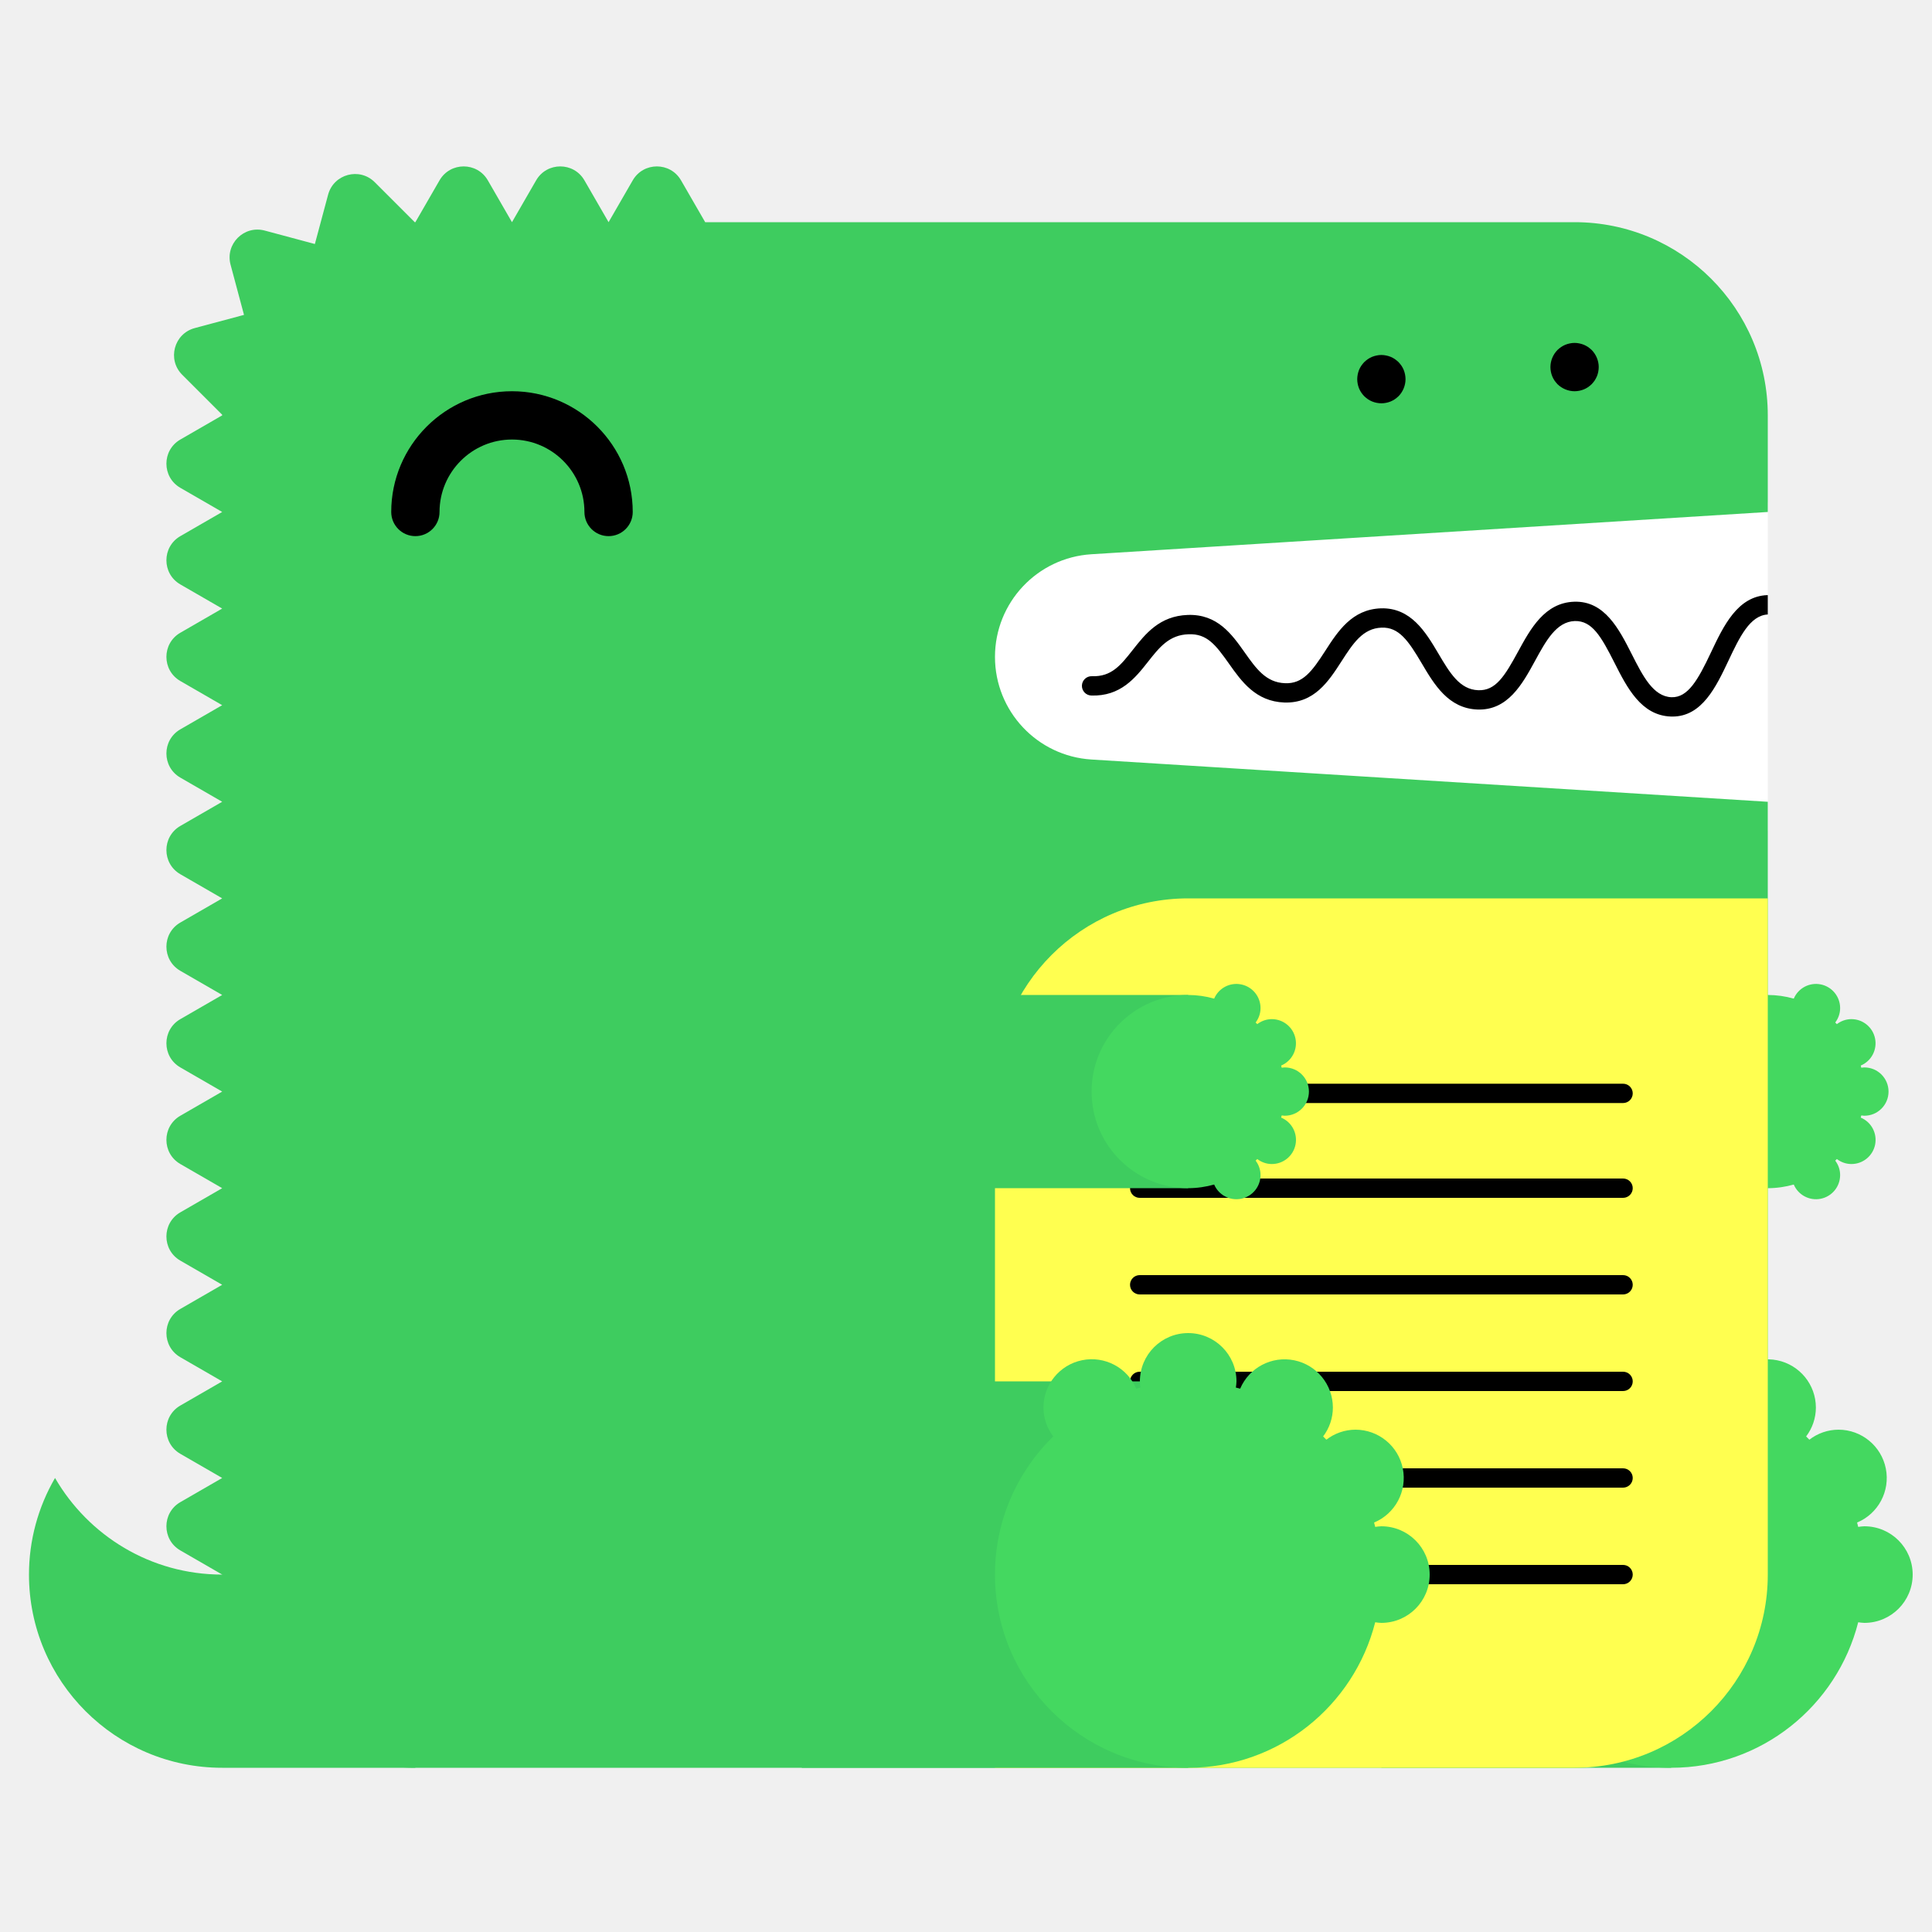
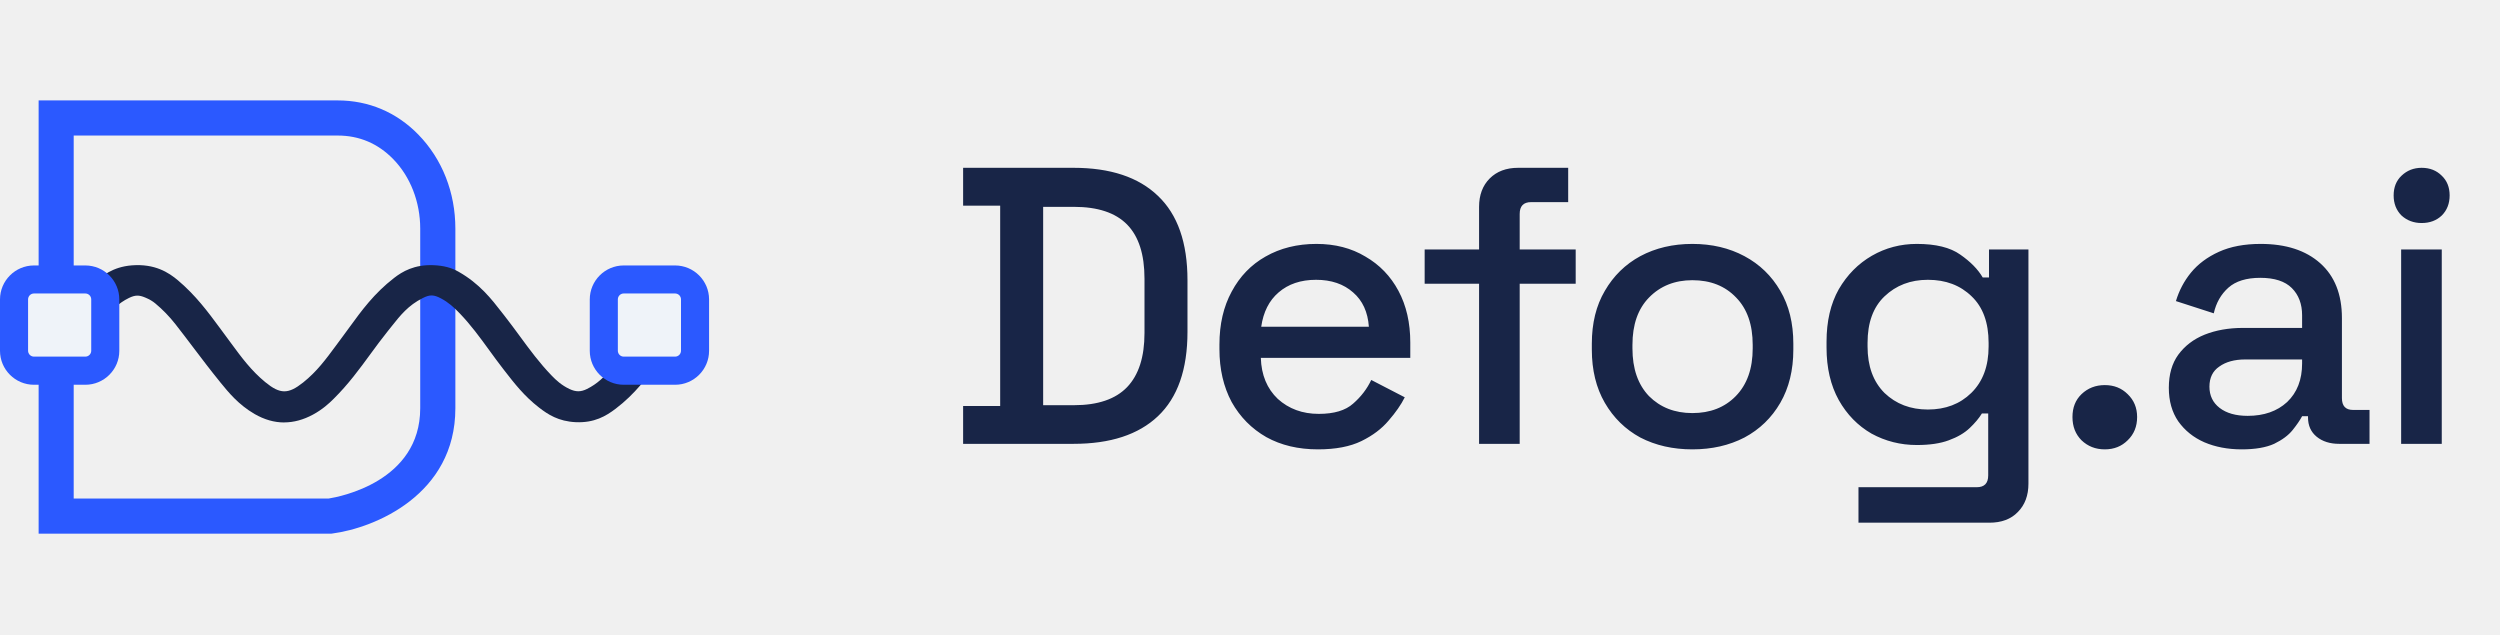
- <svg xmlns="http://www.w3.org/2000/svg" width="200" height="200" viewBox="0 0 200 200">
-   <g fill="none" fill-rule="evenodd">
-     <path fill="#FFF" d="M99 52h84v34H99z" />
-     <path d="M23 163c-7.398 0-13.843-4.027-17.303-10A19.886 19.886 0 0 0 3 163c0 11.046 8.954 20 20 20h20v-20H23z" fill="#3ECC5F" />
-     <path d="M112.98 57.376L183 53V43c0-11.046-8.954-20-20-20H73l-2.5-4.33c-1.112-1.925-3.889-1.925-5 0L63 23l-2.5-4.33c-1.111-1.925-3.889-1.925-5 0L53 23l-2.5-4.33c-1.111-1.925-3.889-1.925-5 0L43 23c-.022 0-.042.003-.065.003l-4.142-4.141c-1.57-1.571-4.252-.853-4.828 1.294l-1.369 5.104-5.192-1.392c-2.148-.575-4.111 1.389-3.535 3.536l1.39 5.193-5.102 1.367c-2.148.576-2.867 3.259-1.296 4.83l4.142 4.142c0 .021-.003.042-.003.064l-4.33 2.5c-1.925 1.111-1.925 3.889 0 5L23 53l-4.33 2.5c-1.925 1.111-1.925 3.889 0 5L23 63l-4.33 2.5c-1.925 1.111-1.925 3.889 0 5L23 73l-4.33 2.5c-1.925 1.111-1.925 3.889 0 5L23 83l-4.33 2.5c-1.925 1.111-1.925 3.889 0 5L23 93l-4.33 2.5c-1.925 1.111-1.925 3.889 0 5L23 103l-4.33 2.5c-1.925 1.111-1.925 3.889 0 5L23 113l-4.33 2.5c-1.925 1.111-1.925 3.889 0 5L23 123l-4.33 2.5c-1.925 1.111-1.925 3.889 0 5L23 133l-4.33 2.5c-1.925 1.111-1.925 3.889 0 5L23 143l-4.33 2.5c-1.925 1.111-1.925 3.889 0 5L23 153l-4.33 2.5c-1.925 1.111-1.925 3.889 0 5L23 163c0 11.046 8.954 20 20 20h120c11.046 0 20-8.954 20-20V83l-70.02-4.376A10.645 10.645 0 0 1 103 68c0-5.621 4.37-10.273 9.98-10.624" fill="#3ECC5F" />
-     <path fill="#3ECC5F" d="M143 183h30v-40h-30z" />
-     <path d="M193 158c-.219 0-.428.037-.639.064-.038-.15-.074-.301-.116-.451A5 5 0 0 0 190.32 148a4.96 4.96 0 0 0-3.016 1.036 26.531 26.531 0 0 0-.335-.336 4.955 4.955 0 0 0 1.011-2.987 5 5 0 0 0-9.599-1.959c-.148-.042-.297-.077-.445-.115.027-.211.064-.42.064-.639a5 5 0 0 0-5-5 5 5 0 0 0-5 5c0 .219.037.428.064.639-.148.038-.297.073-.445.115a4.998 4.998 0 0 0-9.599 1.959c0 1.125.384 2.151 1.011 2.987-3.717 3.632-6.031 8.693-6.031 14.3 0 11.046 8.954 20 20 20 9.339 0 17.16-6.41 19.361-15.064.211.027.42.064.639.064a5 5 0 0 0 5-5 5 5 0 0 0-5-5" fill="#44D860" />
-     <path fill="#3ECC5F" d="M153 123h30v-20h-30z" />
-     <path d="M193 115.5a2.5 2.5 0 1 0 0-5c-.109 0-.214.019-.319.032-.02-.075-.037-.15-.058-.225a2.501 2.501 0 0 0-.963-4.807c-.569 0-1.088.197-1.508.518a6.653 6.653 0 0 0-.168-.168c.314-.417.506-.931.506-1.494a2.5 2.5 0 0 0-4.8-.979A9.987 9.987 0 0 0 183 103c-5.522 0-10 4.478-10 10s4.478 10 10 10c.934 0 1.833-.138 2.69-.377a2.5 2.5 0 0 0 4.8-.979c0-.563-.192-1.077-.506-1.494.057-.055.113-.111.168-.168.42.321.939.518 1.508.518a2.5 2.5 0 0 0 .963-4.807c.021-.074.038-.15.058-.225.105.013.21.032.319.032" fill="#44D860" />
-     <path d="M63 55.5a2.5 2.5 0 0 1-2.5-2.5c0-4.136-3.364-7.5-7.5-7.5s-7.5 3.364-7.5 7.5a2.5 2.5 0 1 1-5 0c0-6.893 5.607-12.5 12.5-12.5S65.5 46.107 65.5 53a2.5 2.5 0 0 1-2.5 2.5" fill="#000" />
-     <path d="M103 183h60c11.046 0 20-8.954 20-20V93h-60c-11.046 0-20 8.954-20 20v70z" fill="#FFFF50" />
-     <path d="M168.02 124h-50.04a1 1 0 1 1 0-2h50.04a1 1 0 1 1 0 2m0 20h-50.04a1 1 0 1 1 0-2h50.04a1 1 0 1 1 0 2m0 20h-50.04a1 1 0 1 1 0-2h50.04a1 1 0 1 1 0 2m0-49.814h-50.04a1 1 0 1 1 0-2h50.04a1 1 0 1 1 0 2m0 19.814h-50.04a1 1 0 1 1 0-2h50.04a1 1 0 1 1 0 2m0 20h-50.04a1 1 0 1 1 0-2h50.04a1 1 0 1 1 0 2M183 61.611c-.012 0-.022-.006-.034-.005-3.09.105-4.552 3.196-5.842 5.923-1.346 2.85-2.387 4.703-4.093 4.647-1.889-.068-2.969-2.202-4.113-4.46-1.314-2.594-2.814-5.536-5.963-5.426-3.046.104-4.513 2.794-5.807 5.167-1.377 2.528-2.314 4.065-4.121 3.994-1.927-.07-2.951-1.805-4.136-3.813-1.321-2.236-2.848-4.75-5.936-4.664-2.994.103-4.465 2.385-5.763 4.4-1.373 2.13-2.335 3.428-4.165 3.351-1.973-.07-2.992-1.51-4.171-3.177-1.324-1.873-2.816-3.993-5.895-3.89-2.928.1-4.399 1.97-5.696 3.618-1.232 1.564-2.194 2.802-4.229 2.724a1 1 0 0 0-.072 2c3.017.101 4.545-1.8 5.872-3.487 1.177-1.496 2.193-2.787 4.193-2.855 1.926-.082 2.829 1.115 4.195 3.045 1.297 1.834 2.769 3.914 5.731 4.021 3.103.104 4.596-2.215 5.918-4.267 1.182-1.834 2.202-3.417 4.15-3.484 1.793-.067 2.769 1.35 4.145 3.681 1.297 2.197 2.766 4.686 5.787 4.796 3.125.108 4.634-2.62 5.949-5.035 1.139-2.088 2.214-4.06 4.119-4.126 1.793-.042 2.728 1.595 4.111 4.33 1.292 2.553 2.757 5.445 5.825 5.556l.169.003c3.064 0 4.518-3.075 5.805-5.794 1.139-2.41 2.217-4.68 4.067-4.773v-2z" fill="#000" />
-     <path fill="#3ECC5F" d="M83 183h40v-40H83z" />
-     <path d="M143 158c-.219 0-.428.037-.639.064-.038-.15-.074-.301-.116-.451A5 5 0 0 0 140.32 148a4.96 4.96 0 0 0-3.016 1.036 26.531 26.531 0 0 0-.335-.336 4.955 4.955 0 0 0 1.011-2.987 5 5 0 0 0-9.599-1.959c-.148-.042-.297-.077-.445-.115.027-.211.064-.42.064-.639a5 5 0 0 0-5-5 5 5 0 0 0-5 5c0 .219.037.428.064.639-.148.038-.297.073-.445.115a4.998 4.998 0 0 0-9.599 1.959c0 1.125.384 2.151 1.011 2.987-3.717 3.632-6.031 8.693-6.031 14.3 0 11.046 8.954 20 20 20 9.339 0 17.16-6.41 19.361-15.064.211.027.42.064.639.064a5 5 0 0 0 5-5 5 5 0 0 0-5-5" fill="#44D860" />
-     <path fill="#3ECC5F" d="M83 123h40v-20H83z" />
-     <path d="M133 115.5a2.5 2.5 0 1 0 0-5c-.109 0-.214.019-.319.032-.02-.075-.037-.15-.058-.225a2.501 2.501 0 0 0-.963-4.807c-.569 0-1.088.197-1.508.518a6.653 6.653 0 0 0-.168-.168c.314-.417.506-.931.506-1.494a2.5 2.5 0 0 0-4.8-.979A9.987 9.987 0 0 0 123 103c-5.522 0-10 4.478-10 10s4.478 10 10 10c.934 0 1.833-.138 2.69-.377a2.5 2.5 0 0 0 4.8-.979c0-.563-.192-1.077-.506-1.494.057-.055.113-.111.168-.168.42.321.939.518 1.508.518a2.5 2.5 0 0 0 .963-4.807c.021-.074.038-.15.058-.225.105.013.21.032.319.032" fill="#44D860" />
-     <path d="M143 41.75c-.16 0-.33-.02-.49-.05a2.52 2.52 0 0 1-.47-.14c-.15-.06-.29-.14-.431-.23-.13-.09-.259-.2-.38-.31-.109-.12-.219-.24-.309-.38s-.17-.28-.231-.43a2.619 2.619 0 0 1-.189-.96c0-.16.02-.33.05-.49.03-.16.08-.31.139-.47.061-.15.141-.29.231-.43.09-.13.2-.26.309-.38.121-.11.25-.22.38-.31.141-.09.281-.17.431-.23.149-.06.31-.11.47-.14.32-.07.65-.07.98 0 .159.03.32.08.47.14.149.06.29.14.43.23.13.09.259.2.38.31.11.12.22.25.31.38.09.14.17.28.23.43.06.16.11.31.14.47.029.16.05.33.05.49 0 .66-.271 1.31-.73 1.77-.121.11-.25.22-.38.31-.14.09-.281.17-.43.23a2.565 2.565 0 0 1-.96.19m20-1.25c-.66 0-1.3-.27-1.771-.73a3.802 3.802 0 0 1-.309-.38c-.09-.14-.17-.28-.231-.43a2.619 2.619 0 0 1-.189-.96c0-.66.27-1.3.729-1.77.121-.11.25-.22.38-.31.141-.09.281-.17.431-.23.149-.06.31-.11.47-.14.32-.07.66-.07.98 0 .159.03.32.08.47.14.149.06.29.14.43.23.13.09.259.2.38.31.459.47.73 1.11.73 1.77 0 .16-.021.33-.05.49-.03.16-.08.32-.14.47-.07.15-.14.29-.23.43-.09.13-.2.26-.31.38-.121.11-.25.22-.38.31-.14.09-.281.17-.43.23a2.565 2.565 0 0 1-.96.19" fill="#000" />
+ <svg xmlns="http://www.w3.org/2000/svg" width="138" height="35" viewBox="0 0 138 35" fill="none">
+   <g clip-path="url(#clip0_123_2140)">
+     <path d="M18.278 29.457H2.132V5.543H18.64C20.347 5.543 21.888 6.194 23.091 7.428C24.409 8.779 25.136 10.621 25.136 12.617V22.539C25.136 27.307 20.69 29.143 18.341 29.451L18.278 29.46V29.457ZM4.071 27.518H18.145C18.724 27.428 23.196 26.595 23.196 22.536V12.617C23.196 11.152 22.654 9.753 21.704 8.782C20.862 7.919 19.831 7.482 18.64 7.482H4.068V27.518H4.071Z" fill="#2B59FF" />
+     <path d="M15.687 23.32C15.138 23.32 14.592 23.163 14.053 22.853C13.163 22.334 12.629 21.677 12.156 21.098L12.123 21.055C11.622 20.44 11.146 19.81 10.684 19.201C10.355 18.767 10.027 18.332 9.689 17.901C9.345 17.464 8.98 17.087 8.573 16.749C8.425 16.625 8.242 16.517 8.021 16.426C7.669 16.276 7.457 16.282 7.117 16.448C6.535 16.731 6.191 17.114 5.796 17.56C5.319 18.097 4.888 18.646 4.517 19.192C4.442 19.318 4.219 19.704 3.637 19.756L3.395 19.777L3.184 19.656C2.852 19.466 2.756 19.192 2.726 19.044C2.647 18.649 2.865 18.375 2.937 18.284C3.552 17.394 4.258 16.448 5.229 15.591C5.618 15.247 6.206 14.732 7.283 14.647C8.549 14.551 9.306 15.039 9.825 15.476C10.805 16.306 11.474 17.21 12.123 18.088C12.231 18.236 12.34 18.381 12.448 18.528C12.557 18.673 12.662 18.818 12.768 18.962C13.335 19.732 13.869 20.458 14.644 21.095C15.461 21.764 15.91 21.77 16.734 21.113C17.488 20.513 18 19.816 18.543 19.08C18.649 18.938 18.754 18.794 18.86 18.652C19.005 18.459 19.143 18.266 19.285 18.073C19.957 17.15 20.651 16.194 21.752 15.344C22.207 14.991 22.868 14.596 23.923 14.638C24.487 14.662 24.918 14.774 25.313 15C26.468 15.654 27.129 16.505 27.711 17.256L27.862 17.449C28.142 17.808 28.407 18.166 28.673 18.528C29.243 19.306 29.782 20.039 30.458 20.739C30.693 20.983 30.995 21.264 31.432 21.472C31.788 21.64 32.059 21.64 32.4 21.472C32.976 21.185 33.35 20.814 33.769 20.314C34.041 19.988 34.294 19.659 34.55 19.327C34.71 19.122 34.87 18.914 35.033 18.709C35.238 18.356 35.548 18.175 35.956 18.166L36.212 18.16L36.42 18.308C36.631 18.459 36.77 18.673 36.806 18.917C36.863 19.297 36.652 19.566 36.583 19.653L36.378 19.934C35.73 20.826 35.057 21.746 33.986 22.56C33.447 22.97 32.807 23.347 31.794 23.305C30.82 23.263 30.235 22.868 29.758 22.5C28.935 21.864 28.386 21.152 27.852 20.464L27.759 20.344C27.5 20.009 27.252 19.671 27.005 19.33C26.486 18.616 25.995 17.943 25.38 17.301C25.054 16.96 24.755 16.692 24.348 16.475C23.947 16.261 23.73 16.254 23.341 16.451C22.533 16.855 22.102 17.403 21.601 18.034L21.402 18.284C21.073 18.691 20.76 19.122 20.455 19.535C19.855 20.356 19.234 21.206 18.425 22.008C18.163 22.271 17.795 22.605 17.282 22.883C16.749 23.172 16.215 23.317 15.687 23.317V23.32Z" fill="#182547" />
+     <path d="M37.513 15.425H34.187C33.714 15.425 33.33 15.809 33.33 16.282V19.608C33.33 20.081 33.714 20.465 34.187 20.465H37.513C37.986 20.465 38.369 20.081 38.369 19.608V16.282C38.369 15.809 37.986 15.425 37.513 15.425Z" fill="#EFF3F9" />
+     <path d="M37.265 21.239H34.43C33.396 21.239 32.555 20.398 32.555 19.364V16.529C32.555 15.495 33.396 14.653 34.43 14.653H37.265C38.3 14.653 39.141 15.495 39.141 16.529V19.364C39.141 20.398 38.3 21.239 37.265 21.239ZM34.43 16.2C34.249 16.2 34.105 16.348 34.105 16.526V19.361C34.105 19.541 34.252 19.686 34.43 19.686H37.265C37.446 19.686 37.591 19.538 37.591 19.361V16.526C37.591 16.345 37.443 16.2 37.265 16.2H34.43Z" fill="#2B59FF" />
+     <path d="M4.957 15.425H1.631C1.158 15.425 0.774 15.809 0.774 16.282V19.608C0.774 20.081 1.158 20.465 1.631 20.465H4.957C5.43 20.465 5.814 20.081 5.814 19.608V16.282C5.814 15.809 5.43 15.425 4.957 15.425Z" fill="#EFF3F9" />
+     <path d="M4.71 21.239H1.876C0.841 21.239 0 20.398 0 19.364V16.529C0 15.495 0.841 14.653 1.876 14.653H4.71C5.745 14.653 6.586 15.495 6.586 16.529V19.364C6.586 20.398 5.745 21.239 4.71 21.239ZM1.876 16.2C1.695 16.2 1.55 16.348 1.55 16.526V19.361C1.55 19.541 1.698 19.686 1.876 19.686H4.71C4.891 19.686 5.036 19.538 5.036 19.361V16.526C5.036 16.345 4.888 16.2 4.71 16.2H1.876Z" fill="#2B59FF" />
  </g>
+   <path d="M53.164 24.5V22.41H55.21V11.353H53.164V9.263H59.258C61.29 9.263 62.843 9.778 63.916 10.809C65.005 11.839 65.549 13.392 65.549 15.467V18.318C65.549 20.393 65.005 21.946 63.916 22.976C62.843 23.992 61.29 24.5 59.258 24.5H53.164ZM57.582 22.367H59.28C60.601 22.367 61.58 22.033 62.219 21.366C62.857 20.698 63.176 19.704 63.176 18.384V15.38C63.176 14.045 62.857 13.051 62.219 12.398C61.58 11.745 60.601 11.418 59.28 11.418H57.582V22.367ZM72.754 24.805C71.666 24.805 70.716 24.58 69.903 24.13C69.091 23.666 68.452 23.02 67.988 22.193C67.538 21.351 67.313 20.379 67.313 19.276V19.015C67.313 17.897 67.538 16.925 67.988 16.098C68.438 15.256 69.061 14.611 69.859 14.161C70.672 13.697 71.608 13.464 72.667 13.464C73.698 13.464 74.597 13.697 75.367 14.161C76.15 14.611 76.76 15.242 77.195 16.055C77.63 16.867 77.848 17.818 77.848 18.906V19.755H69.598C69.627 20.698 69.939 21.453 70.534 22.019C71.144 22.57 71.898 22.846 72.798 22.846C73.64 22.846 74.271 22.657 74.692 22.28C75.127 21.902 75.461 21.467 75.693 20.974L77.543 21.931C77.34 22.338 77.043 22.766 76.651 23.216C76.273 23.666 75.773 24.043 75.149 24.348C74.525 24.652 73.727 24.805 72.754 24.805ZM69.62 18.035H75.562C75.504 17.223 75.214 16.591 74.692 16.142C74.169 15.677 73.487 15.445 72.646 15.445C71.804 15.445 71.115 15.677 70.578 16.142C70.055 16.591 69.736 17.223 69.62 18.035ZM81.645 24.5V15.663H78.641V13.769H81.645V11.418C81.645 10.765 81.841 10.243 82.232 9.851C82.624 9.459 83.147 9.263 83.8 9.263H86.564V11.157H84.518C84.097 11.157 83.887 11.375 83.887 11.81V13.769H86.978V15.663H83.887V24.5H81.645ZM93.419 24.805C92.345 24.805 91.388 24.587 90.546 24.152C89.719 23.702 89.066 23.063 88.587 22.236C88.108 21.409 87.869 20.43 87.869 19.298V18.971C87.869 17.839 88.108 16.867 88.587 16.055C89.066 15.227 89.719 14.589 90.546 14.139C91.388 13.689 92.345 13.464 93.419 13.464C94.493 13.464 95.451 13.689 96.292 14.139C97.134 14.589 97.794 15.227 98.273 16.055C98.752 16.867 98.992 17.839 98.992 18.971V19.298C98.992 20.43 98.752 21.409 98.273 22.236C97.794 23.063 97.134 23.702 96.292 24.152C95.451 24.587 94.493 24.805 93.419 24.805ZM93.419 22.802C94.406 22.802 95.204 22.49 95.814 21.866C96.438 21.228 96.749 20.35 96.749 19.233V19.037C96.749 17.919 96.445 17.049 95.835 16.425C95.226 15.786 94.421 15.467 93.419 15.467C92.447 15.467 91.649 15.786 91.025 16.425C90.415 17.049 90.111 17.919 90.111 19.037V19.233C90.111 20.35 90.415 21.228 91.025 21.866C91.649 22.49 92.447 22.802 93.419 22.802ZM100.825 19.189V18.862C100.825 17.731 101.05 16.766 101.5 15.967C101.964 15.169 102.574 14.553 103.328 14.117C104.083 13.682 104.91 13.464 105.81 13.464C106.854 13.464 107.652 13.66 108.204 14.052C108.77 14.444 109.183 14.865 109.445 15.315H109.793V13.769H111.97V26.698C111.97 27.351 111.774 27.874 111.382 28.266C111.005 28.657 110.482 28.853 109.815 28.853H102.588V26.894H109.118C109.539 26.894 109.749 26.677 109.749 26.241V22.824H109.401C109.241 23.085 109.017 23.354 108.726 23.629C108.436 23.905 108.052 24.13 107.573 24.304C107.108 24.478 106.521 24.565 105.81 24.565C104.91 24.565 104.075 24.355 103.306 23.934C102.552 23.499 101.95 22.882 101.5 22.084C101.05 21.271 100.825 20.306 100.825 19.189ZM106.419 22.606C107.391 22.606 108.189 22.302 108.813 21.692C109.452 21.068 109.771 20.212 109.771 19.124V18.928C109.771 17.81 109.459 16.954 108.835 16.359C108.211 15.75 107.406 15.445 106.419 15.445C105.461 15.445 104.663 15.75 104.025 16.359C103.401 16.954 103.089 17.81 103.089 18.928V19.124C103.089 20.212 103.401 21.068 104.025 21.692C104.663 22.302 105.461 22.606 106.419 22.606ZM116.185 24.805C115.677 24.805 115.249 24.638 114.9 24.304C114.567 23.97 114.4 23.542 114.4 23.02C114.4 22.497 114.567 22.077 114.9 21.757C115.249 21.424 115.677 21.257 116.185 21.257C116.693 21.257 117.113 21.424 117.447 21.757C117.795 22.091 117.969 22.512 117.969 23.02C117.969 23.542 117.795 23.97 117.447 24.304C117.113 24.638 116.693 24.805 116.185 24.805ZM123.746 24.805C122.977 24.805 122.287 24.674 121.678 24.413C121.083 24.152 120.604 23.767 120.241 23.259C119.893 22.751 119.719 22.135 119.719 21.409C119.719 20.669 119.893 20.06 120.241 19.581C120.604 19.087 121.09 18.717 121.7 18.471C122.324 18.224 123.027 18.101 123.811 18.101H127.076V17.404C127.076 16.78 126.887 16.279 126.51 15.902C126.133 15.525 125.552 15.336 124.769 15.336C124 15.336 123.412 15.518 123.006 15.88C122.599 16.243 122.331 16.715 122.2 17.295L120.111 16.62C120.285 16.04 120.56 15.518 120.938 15.053C121.33 14.574 121.845 14.19 122.483 13.9C123.122 13.609 123.891 13.464 124.79 13.464C126.184 13.464 127.279 13.82 128.077 14.531C128.875 15.242 129.274 16.25 129.274 17.556V21.975C129.274 22.41 129.478 22.628 129.884 22.628H130.798V24.5H129.122C128.614 24.5 128.201 24.369 127.881 24.108C127.562 23.847 127.402 23.491 127.402 23.042V22.976H127.076C126.96 23.194 126.786 23.448 126.554 23.738C126.321 24.028 125.98 24.282 125.531 24.5C125.081 24.703 124.486 24.805 123.746 24.805ZM124.072 22.955C124.972 22.955 125.697 22.701 126.249 22.193C126.8 21.67 127.076 20.959 127.076 20.06V19.842H123.942C123.347 19.842 122.868 19.973 122.505 20.234C122.142 20.48 121.961 20.851 121.961 21.344C121.961 21.837 122.149 22.229 122.527 22.519C122.904 22.809 123.419 22.955 124.072 22.955ZM132.543 24.5V13.769H134.785V24.5H132.543ZM133.674 12.311C133.239 12.311 132.869 12.173 132.564 11.897C132.274 11.607 132.129 11.237 132.129 10.787C132.129 10.337 132.274 9.974 132.564 9.699C132.869 9.408 133.239 9.263 133.674 9.263C134.124 9.263 134.494 9.408 134.785 9.699C135.075 9.974 135.22 10.337 135.22 10.787C135.22 11.237 135.075 11.607 134.785 11.897C134.494 12.173 134.124 12.311 133.674 12.311Z" fill="#182547" />
+   <defs>
+     <clipPath id="clip0_123_2140">
+       <rect width="39.141" height="23.914" fill="white" transform="translate(0 5.54272)" />
+     </clipPath>
+   </defs>
</svg>
